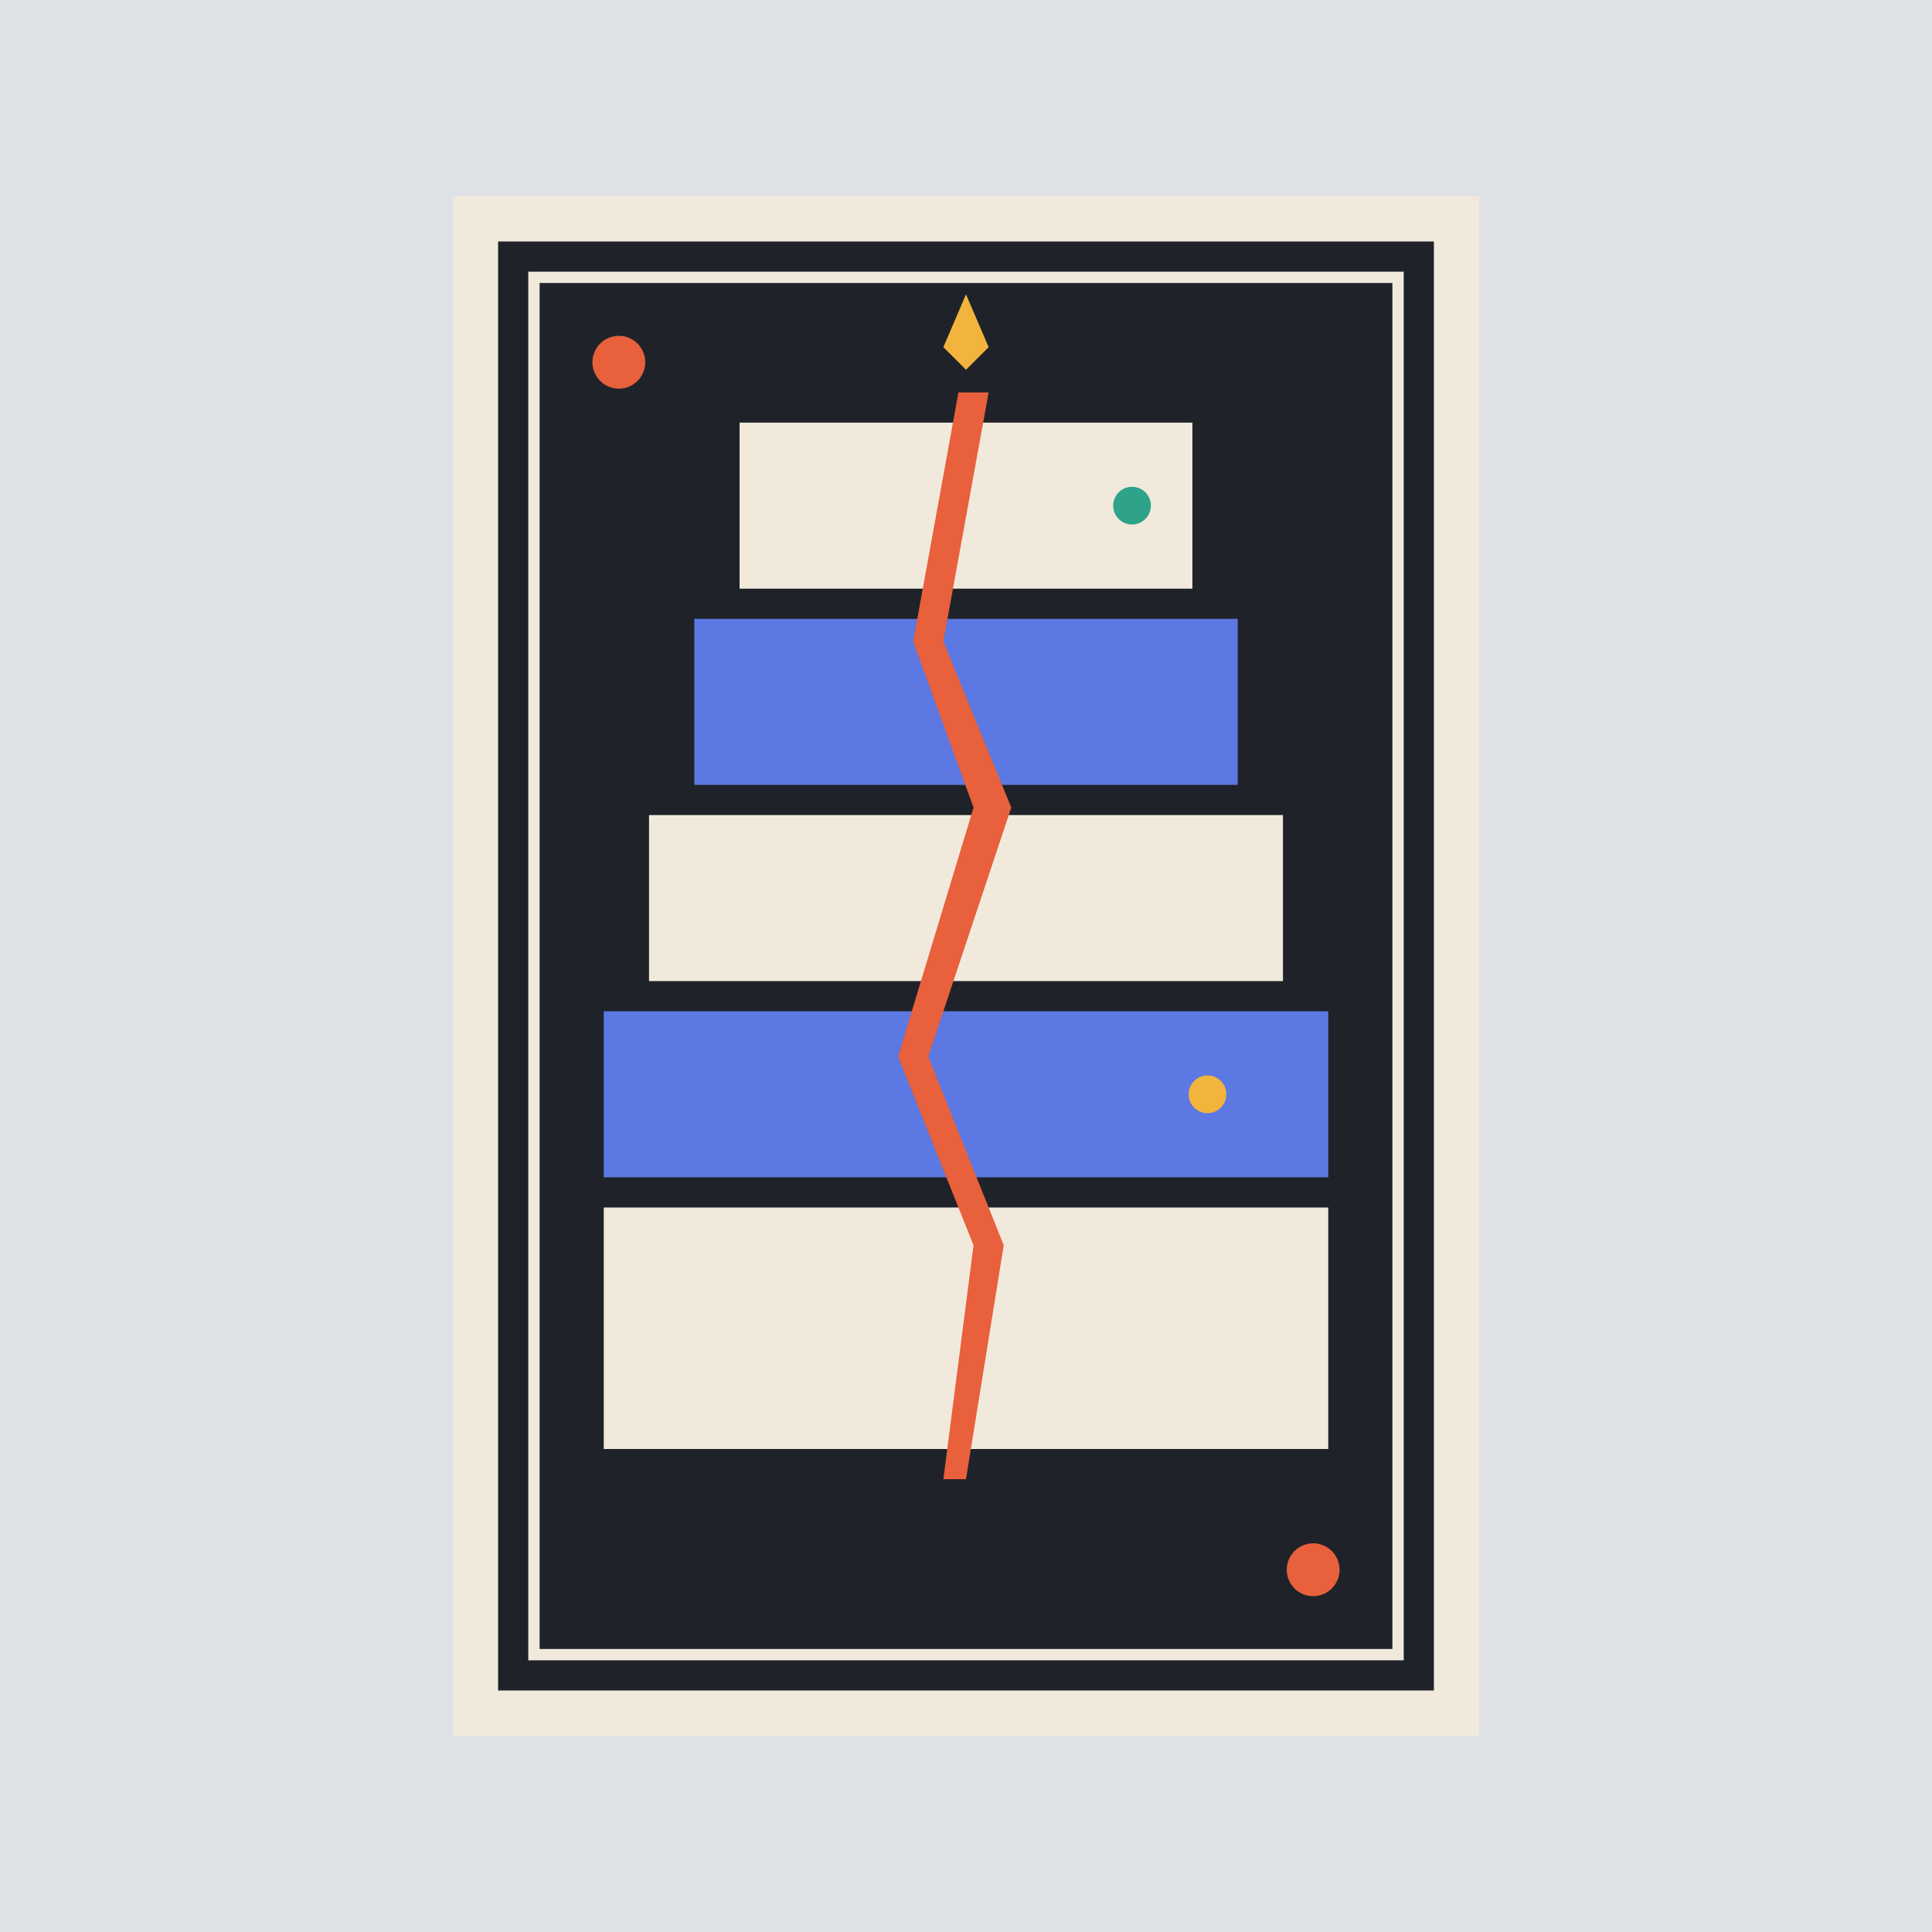
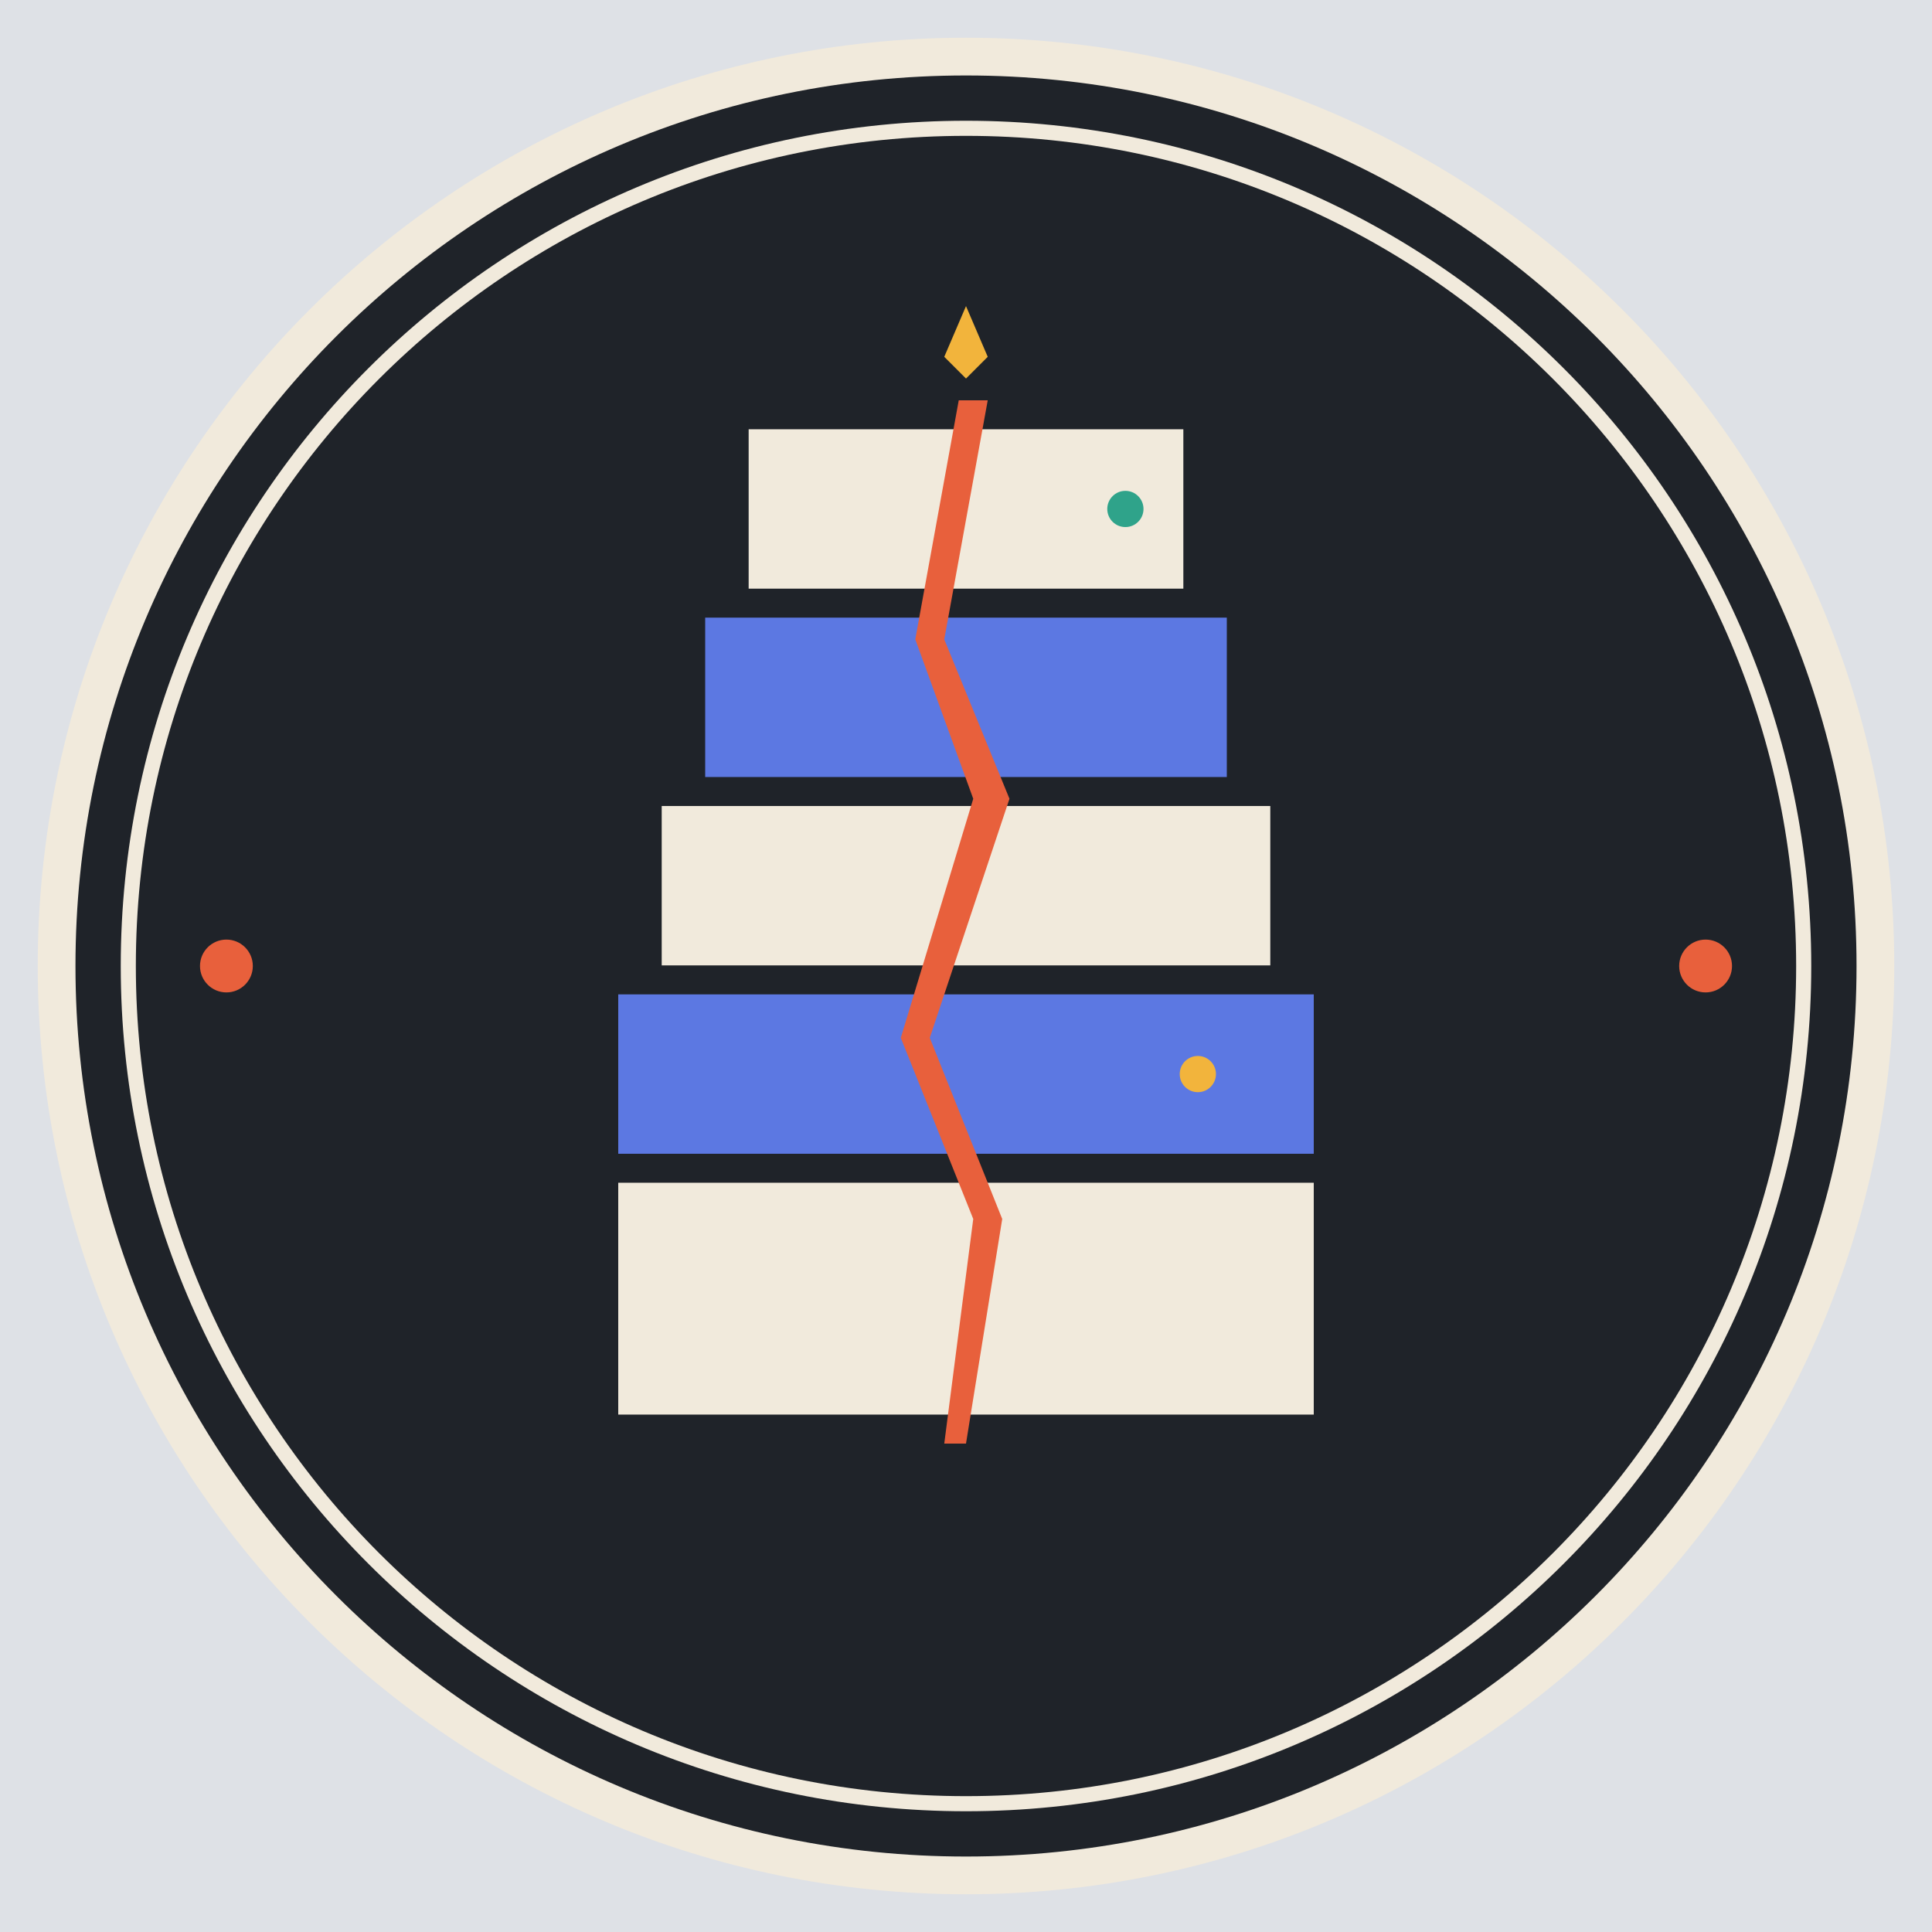
<svg xmlns="http://www.w3.org/2000/svg" viewBox="0 0 512 512">
  <rect width="512" height="512" fill="#DEE1E6" />
-   <rect x="120" y="52" width="272" height="408" fill="#F1EADC" />
-   <rect x="132" y="64" width="248" height="384" fill="#1F2329" />
-   <rect x="140" y="72" width="232" height="368" fill="#F1EADC" />
-   <rect x="143" y="75" width="226" height="362" fill="#1F2329" />
-   <circle cx="164" cy="96" r="7" fill="#E8603C" />
-   <circle cx="348" cy="416" r="7" fill="#E8603C" />
-   <rect x="196" y="112" width="120" height="44" fill="#F1EADC" />
-   <rect x="184" y="164" width="144" height="44" fill="#5C78E2" />
-   <rect x="172" y="216" width="168" height="44" fill="#F1EADC" />
-   <rect x="160" y="268" width="192" height="44" fill="#5C78E2" />
-   <rect x="160" y="320" width="192" height="64" fill="#F1EADC" />
-   <polygon points="262.0,104.0 250.0,170.0 268.0,214.0 246.0,280.0 266.0,330.0 256.0,392.0 250.0,392.0 258.0,330.0 238.0,280.0 258.0,214.0 242.0,170.0 254.0,104.0" fill="#E8603C" />
-   <circle cx="300" cy="134" r="5" fill="#2FA38A" />
-   <circle cx="320" cy="290" r="5" fill="#F2B43C" />
-   <polygon points="256.0,78.0 262.0,92.0 256.0,98.0 250.0,92.0" fill="#F2B43C" />
+   <circle cx="256" cy="256" r="246" fill="#F1EADC" />
+   <circle cx="256" cy="256" r="236" fill="#1F2329" />
+   <circle cx="256" cy="256" r="224" fill="#F1EADC" />
+   <circle cx="256" cy="256" r="220" fill="#1F2329" />
+   <circle cx="60" cy="256" r="7" fill="#E8603C" />
+   <circle cx="452" cy="256" r="7" fill="#E8603C" />
+   <g transform="translate(256 252) scale(0.96) translate(-256 -256)">
+     <rect x="196" y="112" width="120" height="44" fill="#F1EADC" />
+     <rect x="184" y="164" width="144" height="44" fill="#5C78E2" />
+     <rect x="172" y="216" width="168" height="44" fill="#F1EADC" />
+     <rect x="160" y="268" width="192" height="44" fill="#5C78E2" />
+     <rect x="160" y="320" width="192" height="64" fill="#F1EADC" />
+     <polygon points="262.0,104.0 250.0,170.0 268.0,214.0 246.0,280.0 266.0,330.0 256.0,392.0 250.0,392.0 258.0,330.0 238.0,280.0 258.0,214.0 242.0,170.0 254.0,104.0" fill="#E8603C" />
+     <circle cx="300" cy="134" r="5" fill="#2FA38A" />
+     <circle cx="320" cy="290" r="5" fill="#F2B43C" />
+     <polygon points="256.0,78.0 262.0,92.0 256.0,98.0 250.0,92.0" fill="#F2B43C" />
+   </g>
</svg>
